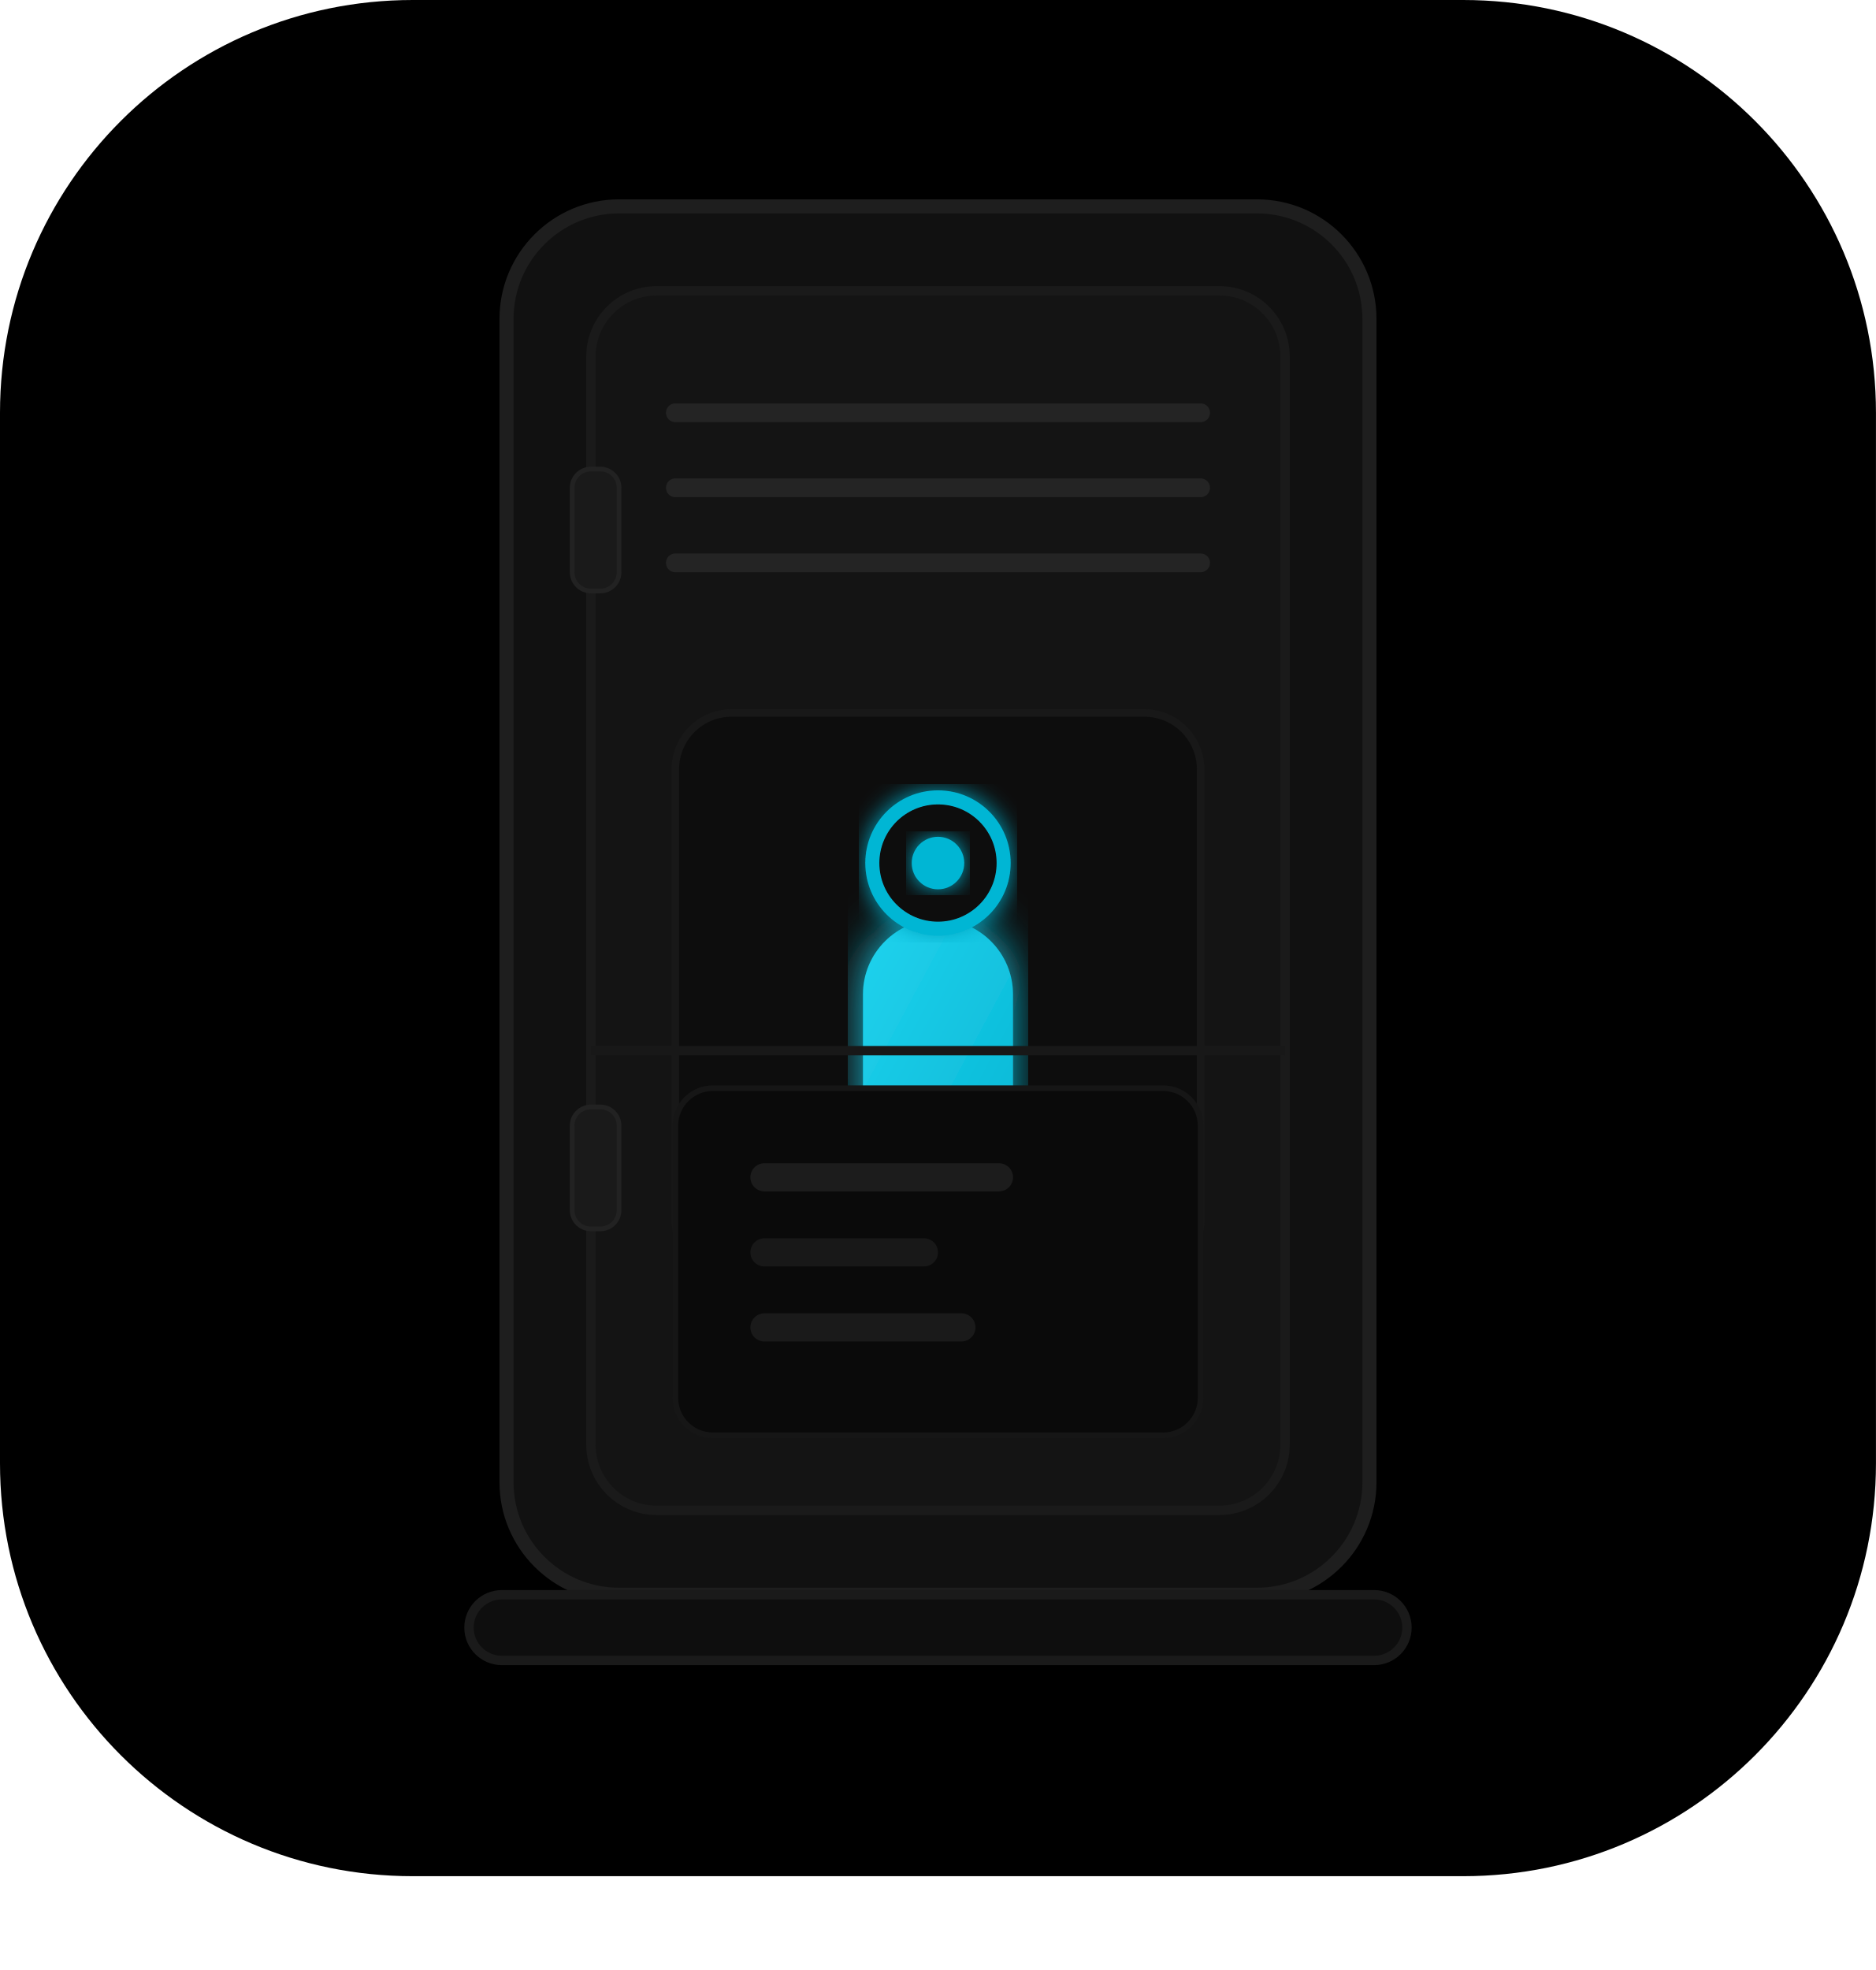
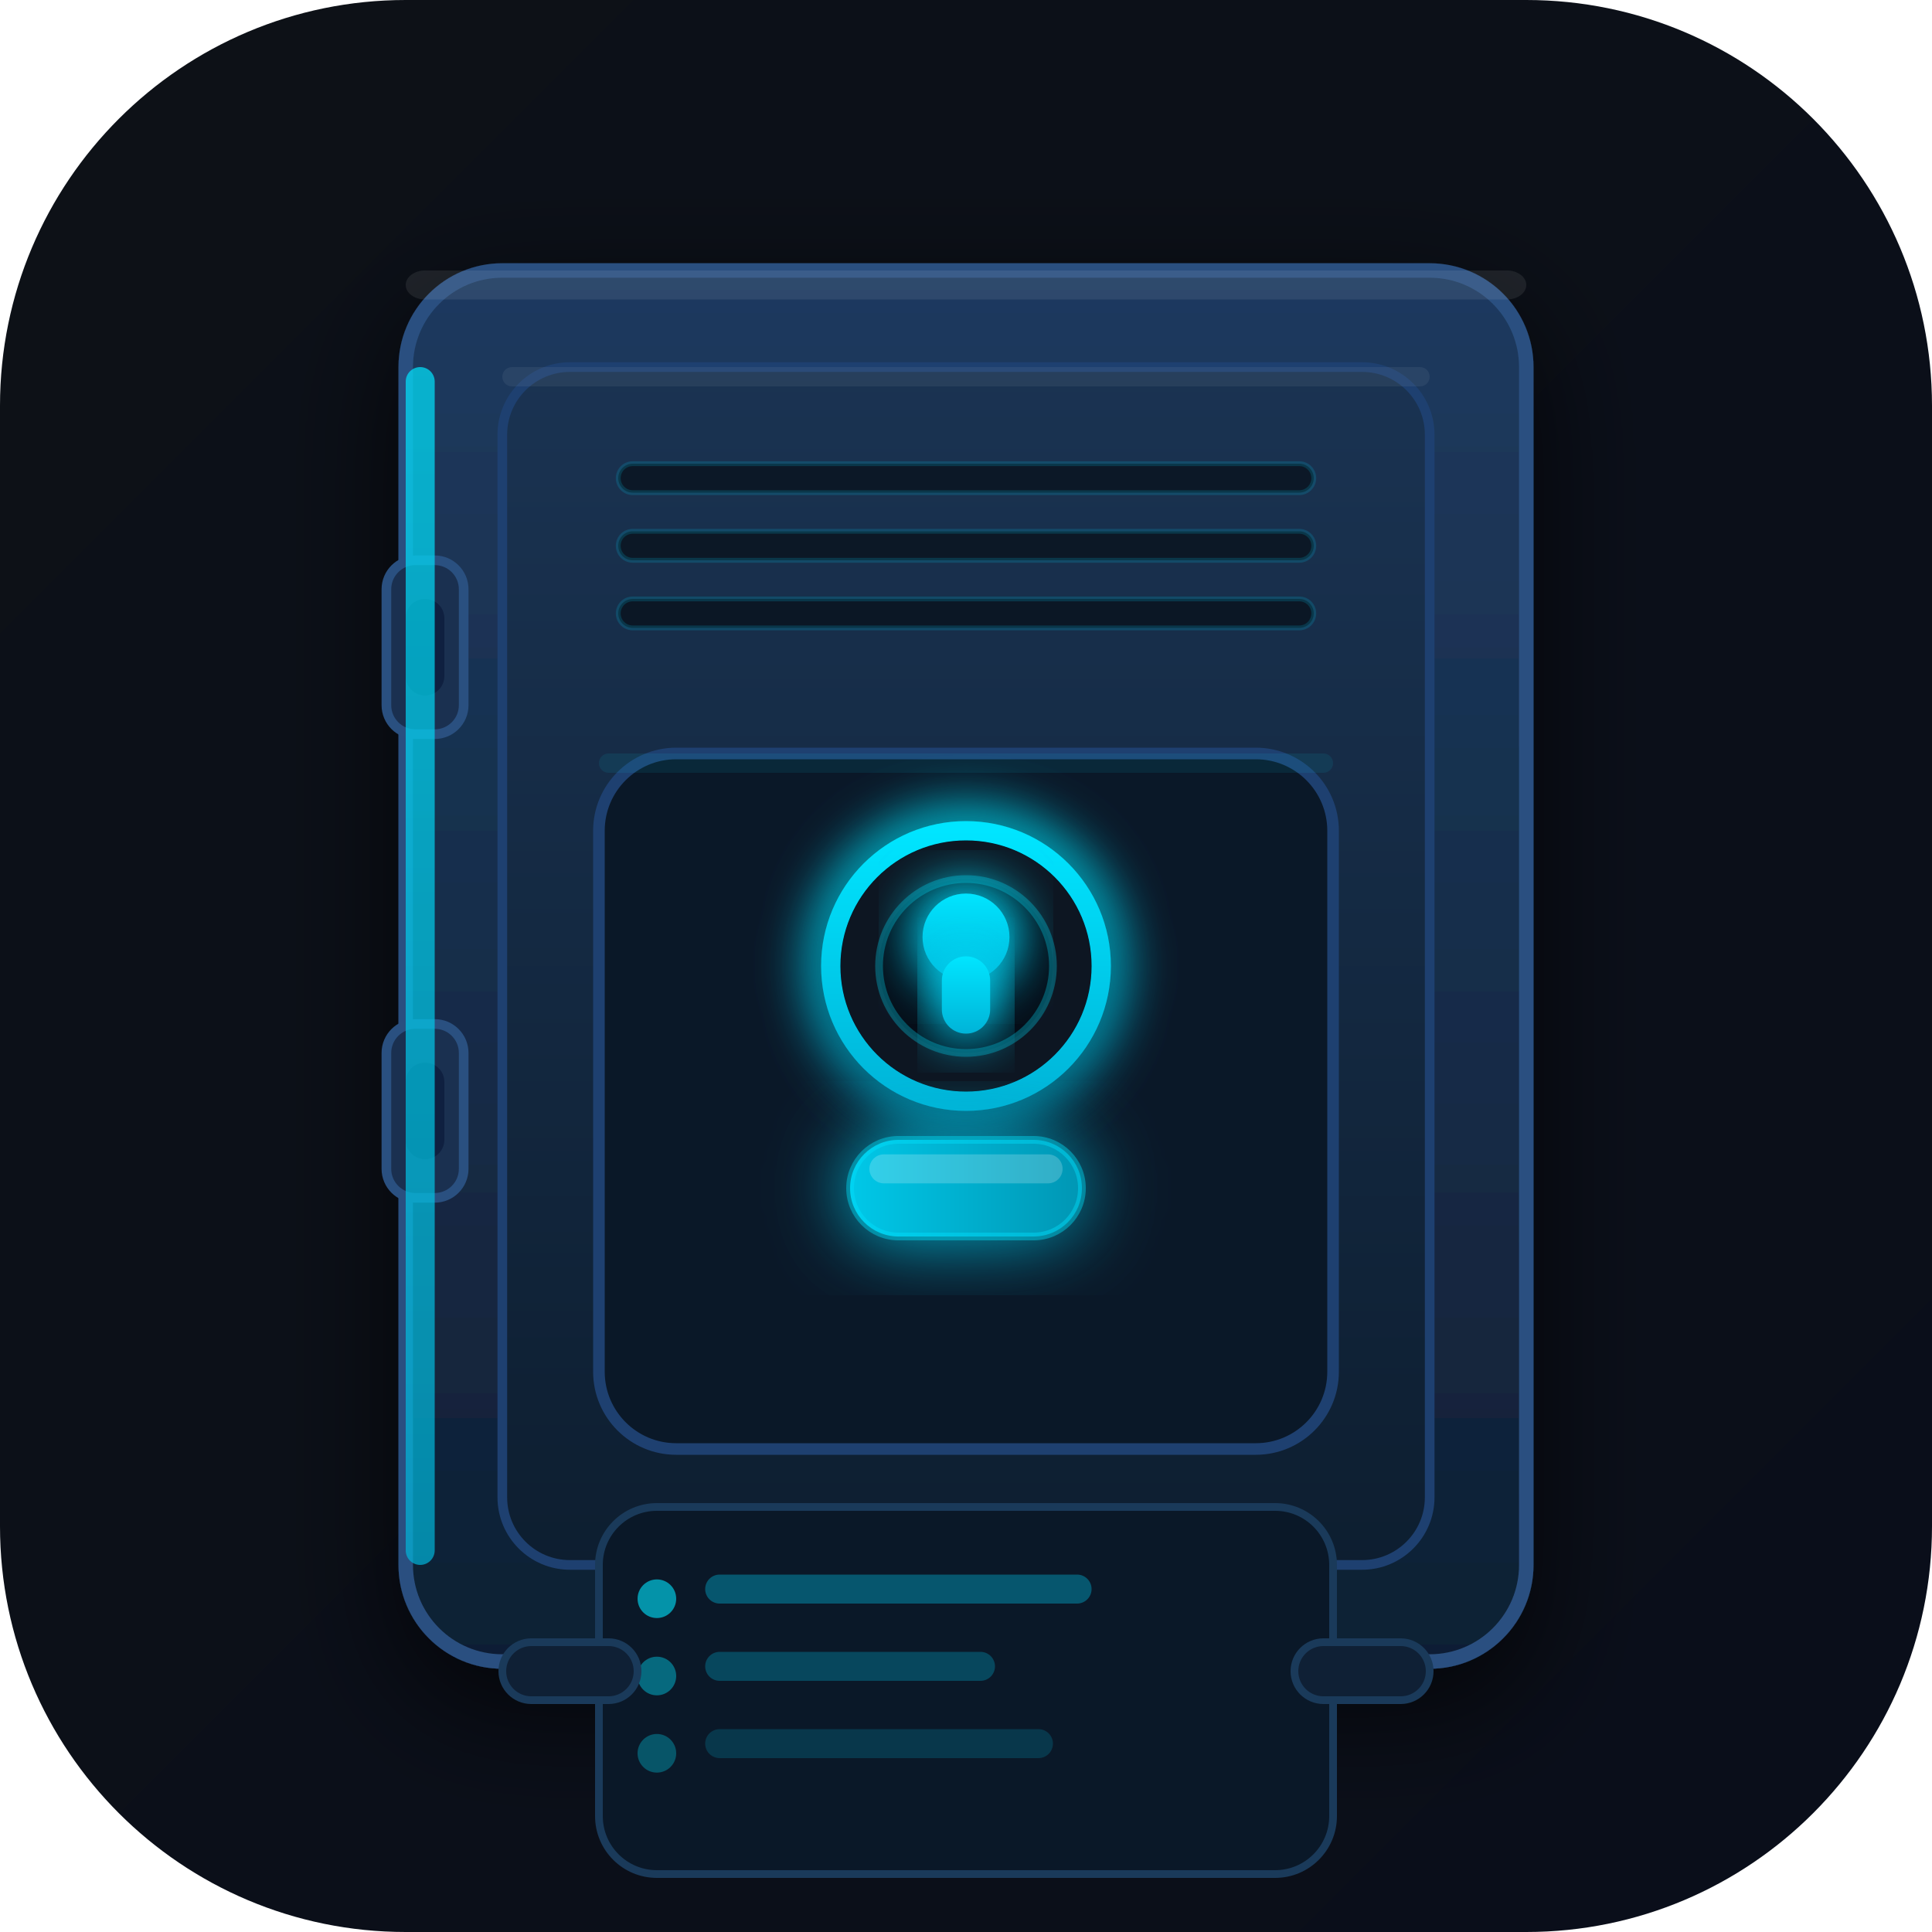
- <svg xmlns="http://www.w3.org/2000/svg" width="100%" viewBox="0 0 200 210">
+ <svg xmlns="http://www.w3.org/2000/svg" width="200" height="200" viewBox="0 0 200 200">
  <defs>
-     <linearGradient id="cyan" x1="0" y1="0" x2="1" y2="1">
-       <stop offset="0%" stop-color="#22D3EE" />
-       <stop offset="100%" stop-color="#06B6D4" />
+     <linearGradient id="bgGrad" x1="0" y1="0" x2="1" y2="1">
+       <stop offset="0%" stop-color="#0D1117" />
+       <stop offset="100%" stop-color="#0A0E1A" />
    </linearGradient>
-     <filter id="glow">
-       <feGaussianBlur stdDeviation="2.5" result="b" />
+     <linearGradient id="bodyGrad" x1="0" y1="0" x2="0" y2="1">
+       <stop offset="0%" stop-color="#1E3A5F" />
+       <stop offset="50%" stop-color="#162D4A" />
+       <stop offset="100%" stop-color="#0F1F33" />
+     </linearGradient>
+     <linearGradient id="doorGrad" x1="0" y1="0" x2="0" y2="1">
+       <stop offset="0%" stop-color="#1A3352" />
+       <stop offset="100%" stop-color="#0D1E30" />
+     </linearGradient>
+     <linearGradient id="cyanGrad" x1="0" y1="0" x2="0" y2="1">
+       <stop offset="0%" stop-color="#00E5FF" />
+       <stop offset="100%" stop-color="#00B4D8" />
+     </linearGradient>
+     <linearGradient id="handleGrad" x1="0" y1="0" x2="1" y2="0">
+       <stop offset="0%" stop-color="#00C8E8" />
+       <stop offset="100%" stop-color="#0096B4" />
+     </linearGradient>
+     <filter id="glowCyan" x="-50%" y="-50%" width="200%" height="200%">
+       <feGaussianBlur stdDeviation="3" result="blur" />
      <feMerge>
-         <feMergeNode in="b" />
+         <feMergeNode in="blur" />
+         <feMergeNode in="blur" />
        <feMergeNode in="SourceGraphic" />
      </feMerge>
    </filter>
-     <filter id="glow-sm">
-       <feGaussianBlur stdDeviation="1.2" result="b" />
+     <filter id="glowHandle" x="-60%" y="-60%" width="220%" height="220%">
+       <feGaussianBlur stdDeviation="4" result="blur" />
      <feMerge>
-         <feMergeNode in="b" />
+         <feMergeNode in="blur" />
        <feMergeNode in="SourceGraphic" />
      </feMerge>
    </filter>
+     <filter id="bodyShadow" x="-15%" y="-10%" width="130%" height="130%">
+       <feDropShadow dx="0" dy="4" stdDeviation="6" flood-color="#000" flood-opacity="0.7" />
+     </filter>
  </defs>
-   <rect x="0" y="0" width="200" height="200" rx="44" fill="#000" style="fill:rgb(0, 0, 0);stroke:none;color:rgb(255, 255, 255);stroke-width:1px;stroke-linecap:butt;stroke-linejoin:miter;opacity:1;font-family:&quot;Anthropic Sans&quot;, -apple-system, &quot;system-ui&quot;, &quot;Segoe UI&quot;, sans-serif;font-size:16px;font-weight:400;text-anchor:start;dominant-baseline:auto" />
-   <rect x="54" y="22" width="92" height="148" rx="12" fill="#111" stroke="#1E1E1E" stroke-width="1.5" style="fill:rgb(17, 17, 17);stroke:rgb(30, 30, 30);color:rgb(255, 255, 255);stroke-width:1.5px;stroke-linecap:butt;stroke-linejoin:miter;opacity:1;font-family:&quot;Anthropic Sans&quot;, -apple-system, &quot;system-ui&quot;, &quot;Segoe UI&quot;, sans-serif;font-size:16px;font-weight:400;text-anchor:start;dominant-baseline:auto" />
-   <rect x="63" y="31" width="74" height="130" rx="7" fill="#141414" stroke="#1A1A1A" stroke-width="1" style="fill:rgb(20, 20, 20);stroke:rgb(26, 26, 26);color:rgb(255, 255, 255);stroke-width:1px;stroke-linecap:butt;stroke-linejoin:miter;opacity:1;font-family:&quot;Anthropic Sans&quot;, -apple-system, &quot;system-ui&quot;, &quot;Segoe UI&quot;, sans-serif;font-size:16px;font-weight:400;text-anchor:start;dominant-baseline:auto" />
-   <line x1="72" y1="44" x2="128" y2="44" stroke="#242424" stroke-width="2" stroke-linecap="round" style="fill:rgb(0, 0, 0);stroke:rgb(36, 36, 36);color:rgb(255, 255, 255);stroke-width:2px;stroke-linecap:round;stroke-linejoin:miter;opacity:1;font-family:&quot;Anthropic Sans&quot;, -apple-system, &quot;system-ui&quot;, &quot;Segoe UI&quot;, sans-serif;font-size:16px;font-weight:400;text-anchor:start;dominant-baseline:auto" />
-   <line x1="72" y1="52" x2="128" y2="52" stroke="#242424" stroke-width="2" stroke-linecap="round" style="fill:rgb(0, 0, 0);stroke:rgb(36, 36, 36);color:rgb(255, 255, 255);stroke-width:2px;stroke-linecap:round;stroke-linejoin:miter;opacity:1;font-family:&quot;Anthropic Sans&quot;, -apple-system, &quot;system-ui&quot;, &quot;Segoe UI&quot;, sans-serif;font-size:16px;font-weight:400;text-anchor:start;dominant-baseline:auto" />
-   <line x1="72" y1="60" x2="128" y2="60" stroke="#242424" stroke-width="2" stroke-linecap="round" style="fill:rgb(0, 0, 0);stroke:rgb(36, 36, 36);color:rgb(255, 255, 255);stroke-width:2px;stroke-linecap:round;stroke-linejoin:miter;opacity:1;font-family:&quot;Anthropic Sans&quot;, -apple-system, &quot;system-ui&quot;, &quot;Segoe UI&quot;, sans-serif;font-size:16px;font-weight:400;text-anchor:start;dominant-baseline:auto" />
-   <rect x="61" y="50" width="5" height="13" rx="2" fill="#1A1A1A" stroke="#222" stroke-width="0.5" style="fill:rgb(26, 26, 26);stroke:rgb(34, 34, 34);color:rgb(255, 255, 255);stroke-width:0.5px;stroke-linecap:butt;stroke-linejoin:miter;opacity:1;font-family:&quot;Anthropic Sans&quot;, -apple-system, &quot;system-ui&quot;, &quot;Segoe UI&quot;, sans-serif;font-size:16px;font-weight:400;text-anchor:start;dominant-baseline:auto" />
-   <rect x="61" y="118" width="5" height="13" rx="2" fill="#1A1A1A" stroke="#222" stroke-width="0.5" style="fill:rgb(26, 26, 26);stroke:rgb(34, 34, 34);color:rgb(255, 255, 255);stroke-width:0.5px;stroke-linecap:butt;stroke-linejoin:miter;opacity:1;font-family:&quot;Anthropic Sans&quot;, -apple-system, &quot;system-ui&quot;, &quot;Segoe UI&quot;, sans-serif;font-size:16px;font-weight:400;text-anchor:start;dominant-baseline:auto" />
-   <rect x="72" y="76" width="56" height="60" rx="6" fill="#0D0D0D" stroke="#181818" stroke-width="0.8" style="fill:rgb(13, 13, 13);stroke:rgb(24, 24, 24);color:rgb(255, 255, 255);stroke-width:0.8px;stroke-linecap:butt;stroke-linejoin:miter;opacity:1;font-family:&quot;Anthropic Sans&quot;, -apple-system, &quot;system-ui&quot;, &quot;Segoe UI&quot;, sans-serif;font-size:16px;font-weight:400;text-anchor:start;dominant-baseline:auto" />
-   <rect x="92" y="98" width="16" height="30" rx="8" fill="url(#cyan)" filter="url(#glow)" style="stroke:none;color:rgb(255, 255, 255);stroke-width:1px;stroke-linecap:butt;stroke-linejoin:miter;opacity:1;font-family:&quot;Anthropic Sans&quot;, -apple-system, &quot;system-ui&quot;, &quot;Segoe UI&quot;, sans-serif;font-size:16px;font-weight:400;text-anchor:start;dominant-baseline:auto" />
-   <circle cx="100" cy="92" r="7" fill="#0A0A0A" stroke="#06B6D4" stroke-width="1.5" filter="url(#glow-sm)" style="fill:rgb(10, 10, 10);stroke:rgb(6, 182, 212);color:rgb(255, 255, 255);stroke-width:1.5px;stroke-linecap:butt;stroke-linejoin:miter;opacity:1;font-family:&quot;Anthropic Sans&quot;, -apple-system, &quot;system-ui&quot;, &quot;Segoe UI&quot;, sans-serif;font-size:16px;font-weight:400;text-anchor:start;dominant-baseline:auto" />
-   <circle cx="100" cy="92" r="2.8" fill="#06B6D4" filter="url(#glow-sm)" style="fill:rgb(6, 182, 212);stroke:none;color:rgb(255, 255, 255);stroke-width:1px;stroke-linecap:butt;stroke-linejoin:miter;opacity:1;font-family:&quot;Anthropic Sans&quot;, -apple-system, &quot;system-ui&quot;, &quot;Segoe UI&quot;, sans-serif;font-size:16px;font-weight:400;text-anchor:start;dominant-baseline:auto" />
-   <line x1="63" y1="112" x2="137" y2="112" stroke="#181818" stroke-width="1" style="fill:rgb(0, 0, 0);stroke:rgb(24, 24, 24);color:rgb(255, 255, 255);stroke-width:1px;stroke-linecap:butt;stroke-linejoin:miter;opacity:1;font-family:&quot;Anthropic Sans&quot;, -apple-system, &quot;system-ui&quot;, &quot;Segoe UI&quot;, sans-serif;font-size:16px;font-weight:400;text-anchor:start;dominant-baseline:auto" />
-   <rect x="72" y="116" width="56" height="37" rx="4" fill="#0A0A0A" stroke="#161616" stroke-width="0.6" style="fill:rgb(10, 10, 10);stroke:rgb(22, 22, 22);color:rgb(255, 255, 255);stroke-width:0.6px;stroke-linecap:butt;stroke-linejoin:miter;opacity:1;font-family:&quot;Anthropic Sans&quot;, -apple-system, &quot;system-ui&quot;, &quot;Segoe UI&quot;, sans-serif;font-size:16px;font-weight:400;text-anchor:start;dominant-baseline:auto" />
-   <rect x="80" y="124" width="28" height="3" rx="1.5" fill="#1C1C1C" style="fill:rgb(28, 28, 28);stroke:none;color:rgb(255, 255, 255);stroke-width:1px;stroke-linecap:butt;stroke-linejoin:miter;opacity:1;font-family:&quot;Anthropic Sans&quot;, -apple-system, &quot;system-ui&quot;, &quot;Segoe UI&quot;, sans-serif;font-size:16px;font-weight:400;text-anchor:start;dominant-baseline:auto" />
-   <rect x="80" y="132" width="20" height="3" rx="1.5" fill="#181818" style="fill:rgb(24, 24, 24);stroke:none;color:rgb(255, 255, 255);stroke-width:1px;stroke-linecap:butt;stroke-linejoin:miter;opacity:1;font-family:&quot;Anthropic Sans&quot;, -apple-system, &quot;system-ui&quot;, &quot;Segoe UI&quot;, sans-serif;font-size:16px;font-weight:400;text-anchor:start;dominant-baseline:auto" />
-   <rect x="80" y="140" width="24" height="3" rx="1.5" fill="#1A1A1A" style="fill:rgb(26, 26, 26);stroke:none;color:rgb(255, 255, 255);stroke-width:1px;stroke-linecap:butt;stroke-linejoin:miter;opacity:1;font-family:&quot;Anthropic Sans&quot;, -apple-system, &quot;system-ui&quot;, &quot;Segoe UI&quot;, sans-serif;font-size:16px;font-weight:400;text-anchor:start;dominant-baseline:auto" />
-   <rect x="50" y="170" width="100" height="7" rx="3.5" fill="#0E0E0E" stroke="#1A1A1A" stroke-width="1" style="fill:rgb(14, 14, 14);stroke:rgb(26, 26, 26);color:rgb(255, 255, 255);stroke-width:1px;stroke-linecap:butt;stroke-linejoin:miter;opacity:1;font-family:&quot;Anthropic Sans&quot;, -apple-system, &quot;system-ui&quot;, &quot;Segoe UI&quot;, sans-serif;font-size:16px;font-weight:400;text-anchor:start;dominant-baseline:auto" />
+   <rect x="0" y="0" width="200" height="200" rx="42" fill="url(#bgGrad)" />
+   <rect x="42" y="28" width="116" height="144" rx="10" fill="url(#bodyGrad)" stroke="#2A5080" stroke-width="1.5" filter="url(#bodyShadow)" />
+   <rect x="42" y="28" width="116" height="3" rx="2" fill="rgba(255,255,255,0.08)" />
+   <rect x="52" y="38" width="96" height="124" rx="7" fill="url(#doorGrad)" stroke="#1E4070" stroke-width="1" />
+   <rect x="52" y="38" width="96" height="2" rx="1" fill="rgba(255,255,255,0.06)" />
+   <rect x="40" y="58" width="8" height="18" rx="3" fill="#1A3050" stroke="#2A5080" stroke-width="1" />
+   <rect x="42" y="62" width="4" height="10" rx="2" fill="#0F2040" />
+   <rect x="40" y="106" width="8" height="18" rx="3" fill="#1A3050" stroke="#2A5080" stroke-width="1" />
+   <rect x="42" y="110" width="4" height="10" rx="2" fill="#0F2040" />
+   <rect x="64" y="48" width="72" height="3" rx="1.5" fill="rgba(0,0,0,0.5)" stroke="rgba(0,180,216,0.2)" stroke-width="0.5" />
+   <rect x="64" y="55" width="72" height="3" rx="1.5" fill="rgba(0,0,0,0.5)" stroke="rgba(0,180,216,0.2)" stroke-width="0.5" />
+   <rect x="64" y="62" width="72" height="3" rx="1.5" fill="rgba(0,0,0,0.5)" stroke="rgba(0,180,216,0.2)" stroke-width="0.5" />
+   <rect x="62" y="78" width="76" height="72" rx="8" fill="#0A1828" stroke="#1E4070" stroke-width="1.2" />
+   <rect x="62" y="78" width="76" height="2" rx="1" fill="rgba(0,229,255,0.08)" />
+   <circle cx="100" cy="100" r="14" fill="#071220" stroke="url(#cyanGrad)" stroke-width="2" filter="url(#glowCyan)" />
+   <circle cx="100" cy="100" r="9" fill="#050D18" stroke="rgba(0,229,255,0.3)" stroke-width="0.8" />
+   <circle cx="100" cy="97" r="4.5" fill="url(#cyanGrad)" filter="url(#glowCyan)" />
+   <rect x="97.5" y="99" width="5" height="8" rx="2.5" fill="url(#cyanGrad)" filter="url(#glowCyan)" />
+   <rect x="88" y="118" width="24" height="10" rx="5" fill="url(#handleGrad)" stroke="rgba(0,229,255,0.4)" stroke-width="0.8" filter="url(#glowHandle)" />
+   <rect x="90" y="119.5" width="20" height="3" rx="1.5" fill="rgba(255,255,255,0.2)" />
+   <rect x="62" y="156" width="76" height="38" rx="6" fill="#0A1828" stroke="#1A3A5A" stroke-width="0.8" />
+   <circle cx="68" cy="165.5" r="2" fill="rgba(0,229,255,0.6)" />
+   <rect x="73" y="163" width="40" height="3" rx="1.5" fill="rgba(0,180,216,0.4)" />
+   <circle cx="68" cy="173.5" r="2" fill="rgba(0,229,255,0.4)" />
+   <rect x="73" y="171" width="30" height="3" rx="1.5" fill="rgba(0,180,216,0.3)" />
+   <circle cx="68" cy="181.5" r="2" fill="rgba(0,229,255,0.3)" />
+   <rect x="73" y="179" width="36" height="3" rx="1.5" fill="rgba(0,180,216,0.2)" />
+   <rect x="52" y="170" width="14" height="6" rx="3" fill="#0F2035" stroke="#1A3A5A" stroke-width="0.8" />
+   <rect x="134" y="170" width="14" height="6" rx="3" fill="#0F2035" stroke="#1A3A5A" stroke-width="0.8" />
+   <rect x="42" y="38" width="3" height="124" rx="1.5" fill="url(#cyanGrad)" opacity="0.7" />
</svg>
